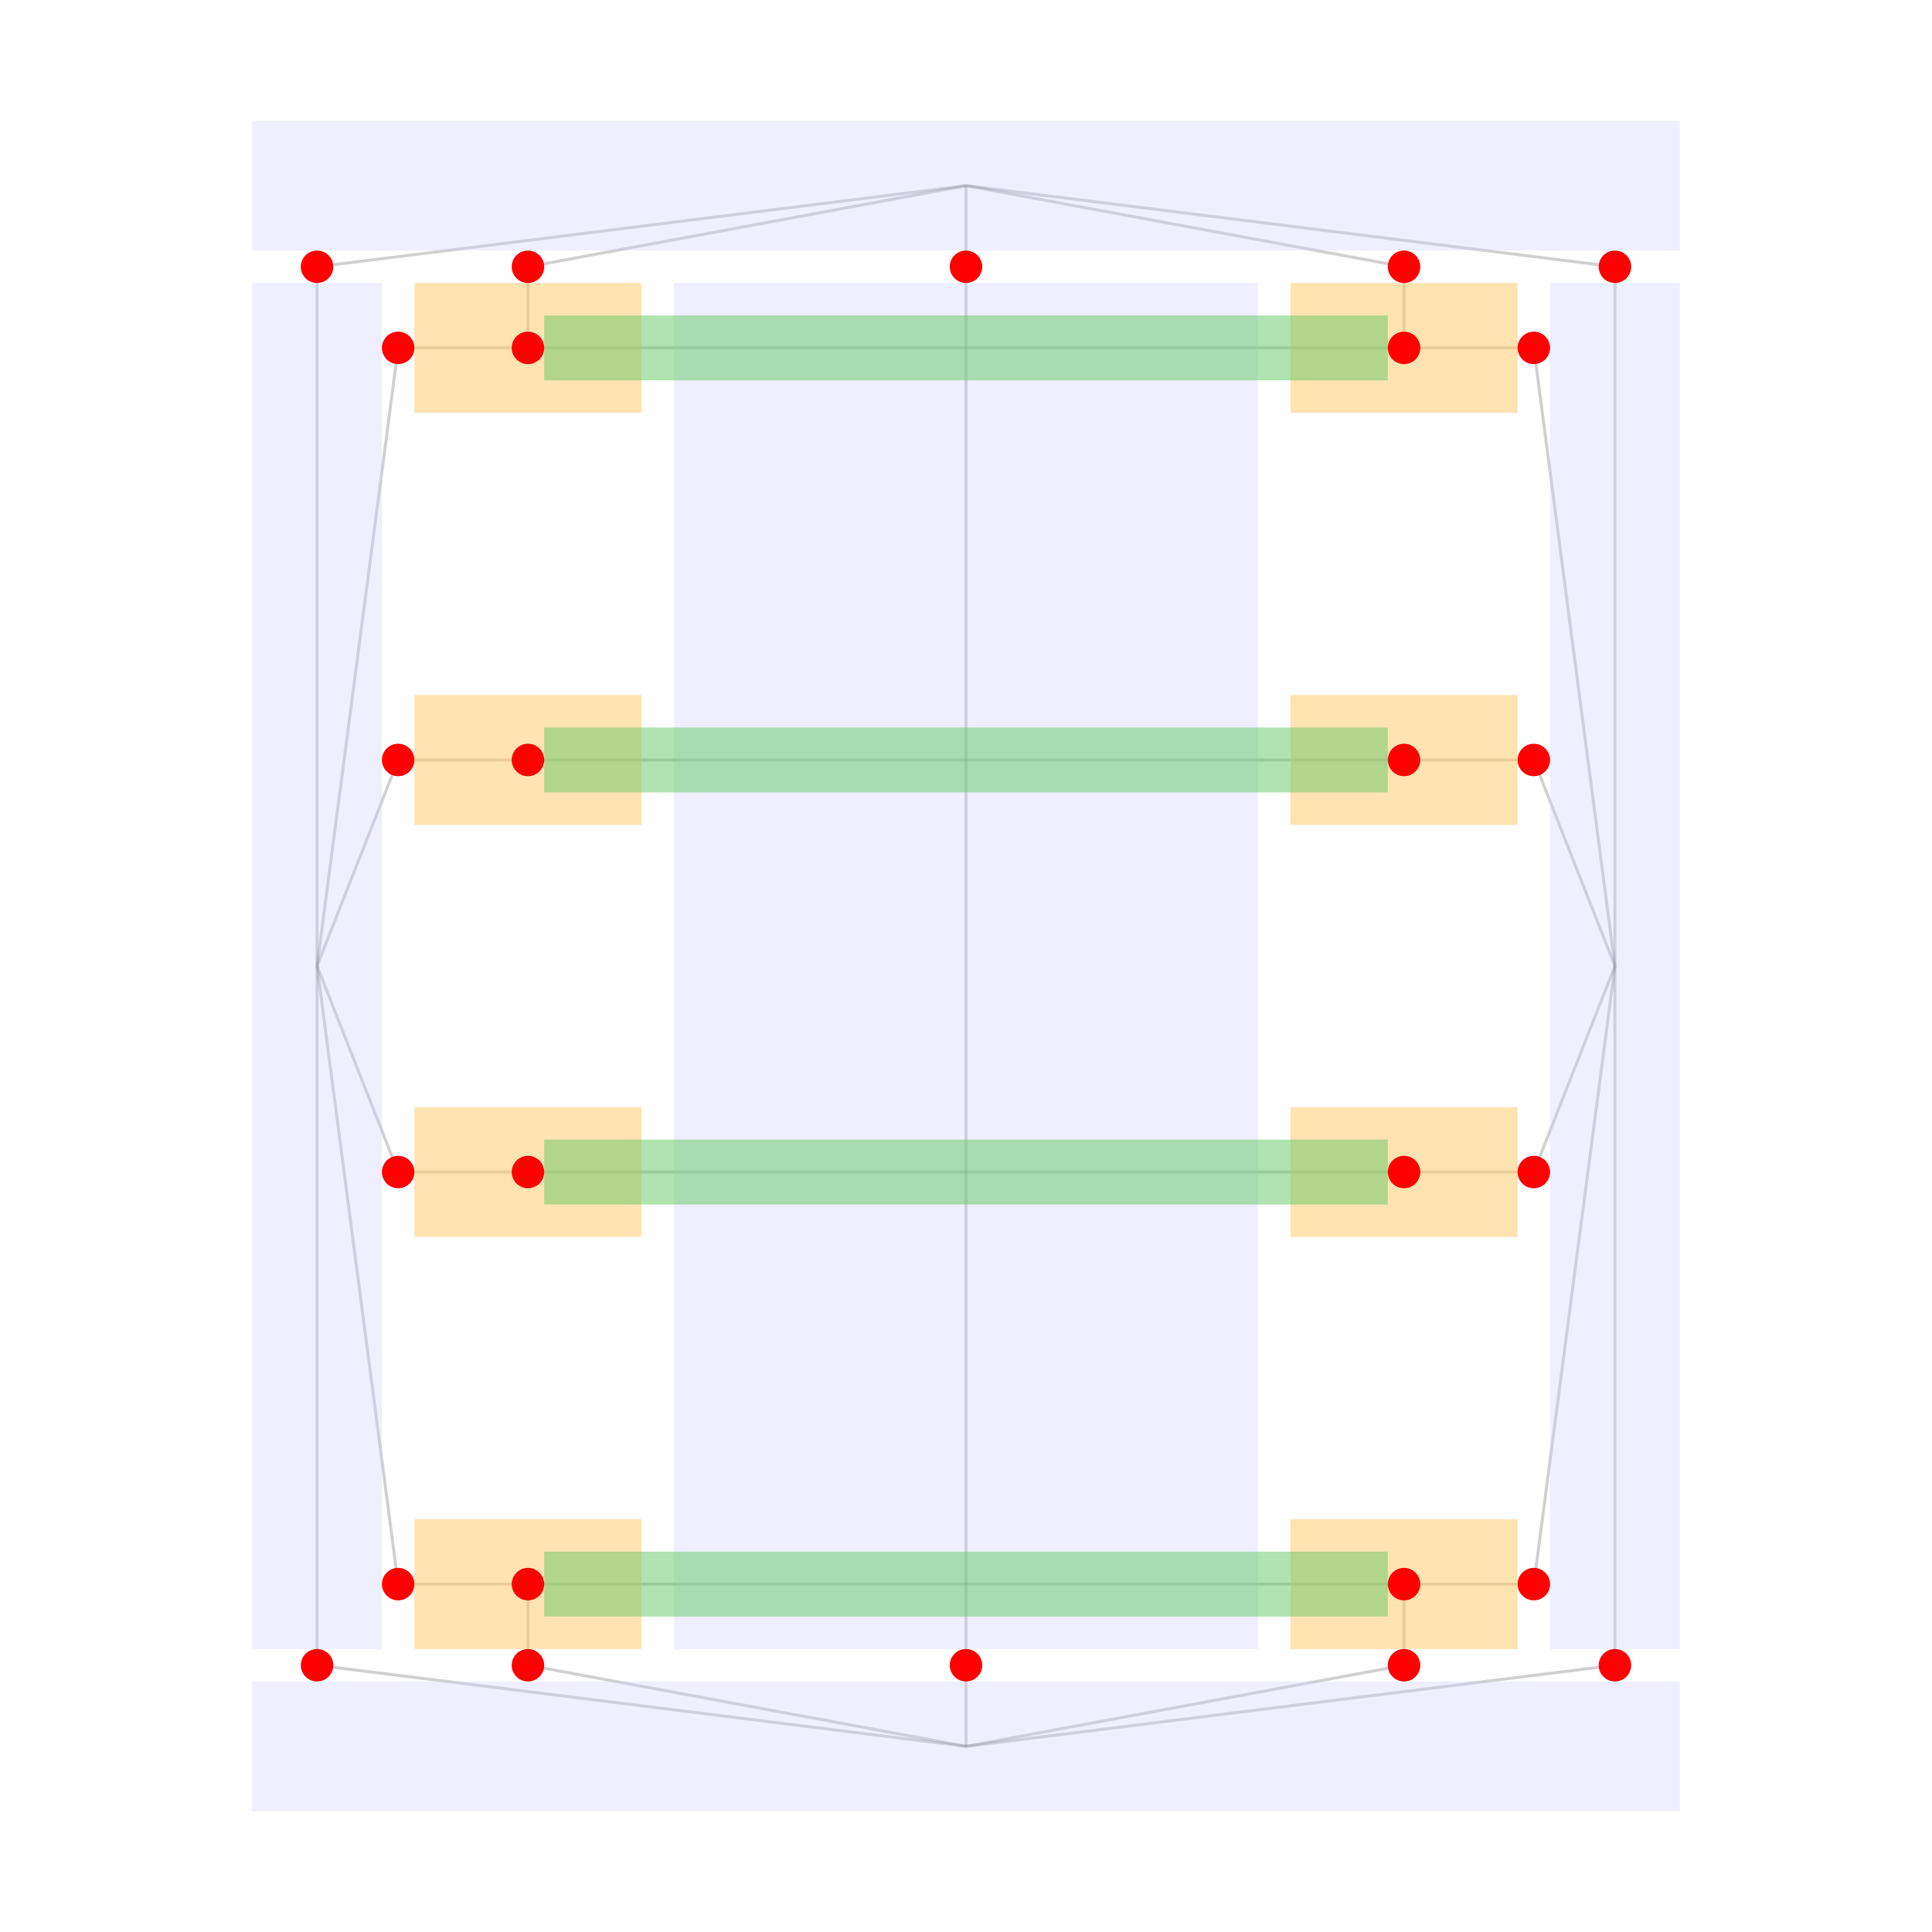
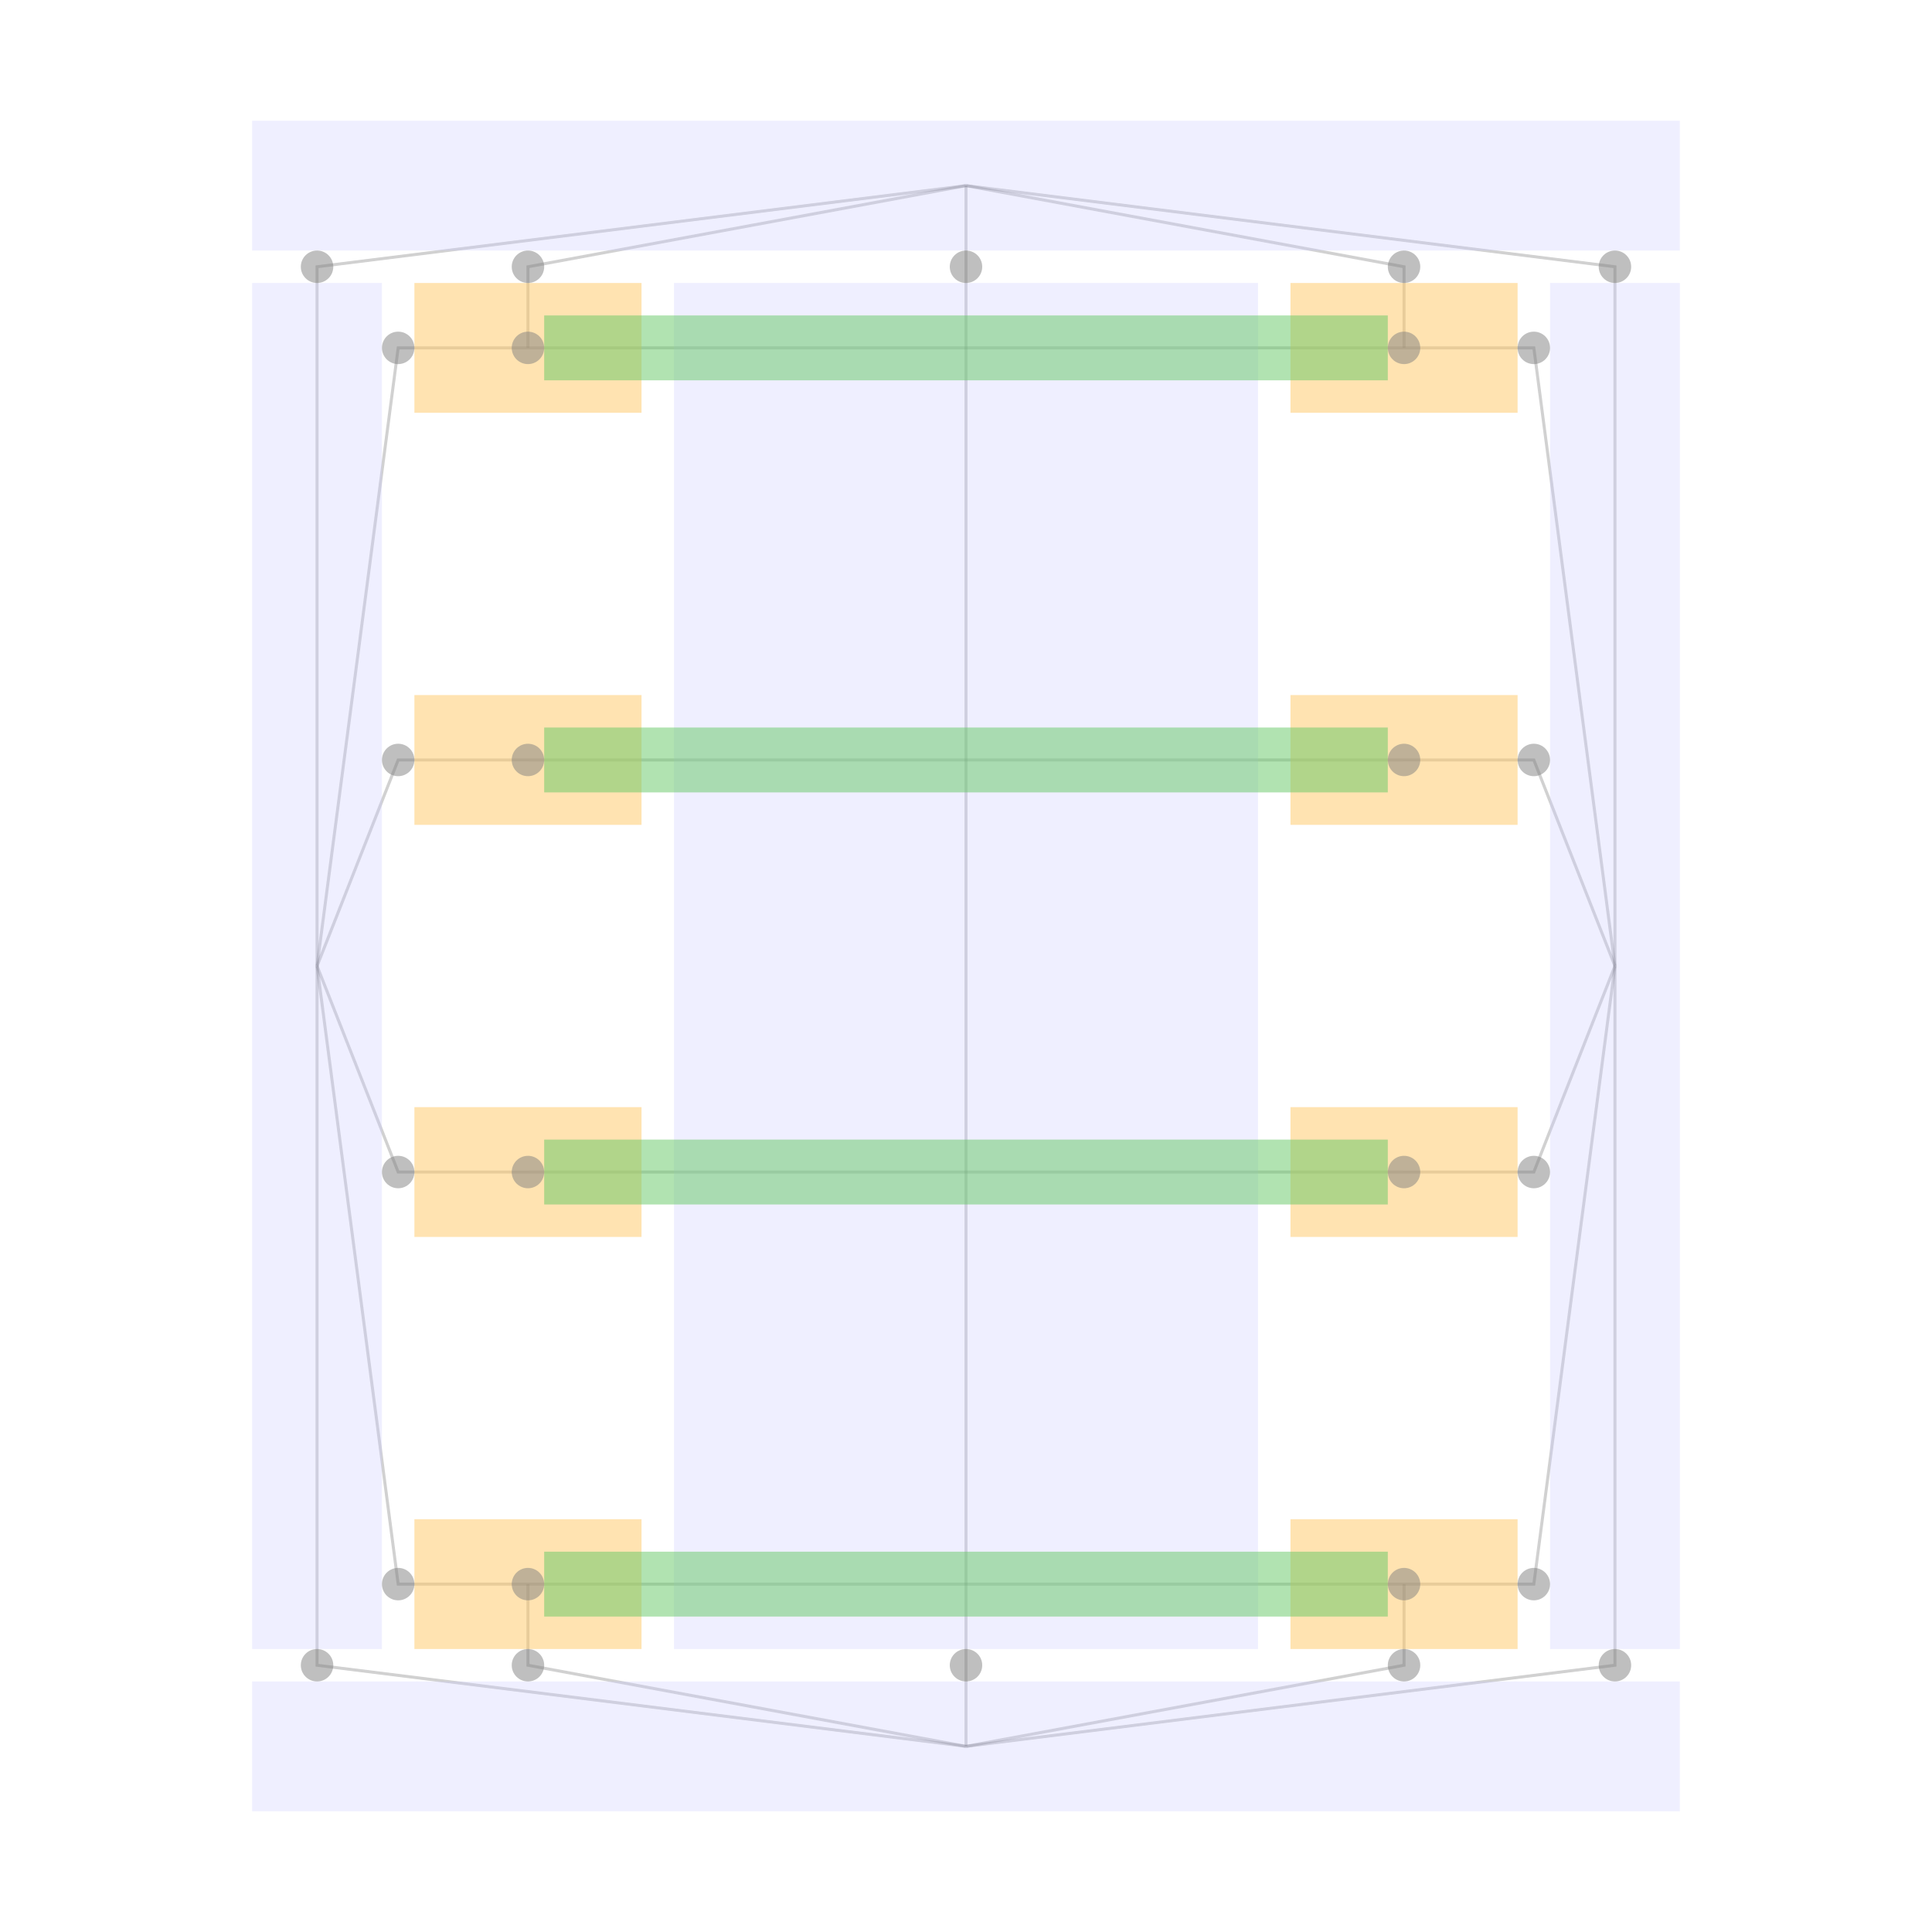
<svg xmlns="http://www.w3.org/2000/svg" width="640" height="640" viewBox="0 0 640 640">
  <rect width="100%" height="100%" fill="white" />
  <g>
    <polyline data-points="0,2.4050000000000002 -2,2.1550000000000002 -2,0" data-type="line" data-label="" points="320,61.497 105.029,88.369 105.029,320" fill="none" stroke="rgba(100, 100, 100, 0.3)" stroke-width="1px" />
  </g>
  <g>
    <polyline data-points="0,2.4050000000000002 2,2.1550000000000002 2,0" data-type="line" data-label="" points="320,61.497 534.971,88.369 534.971,320" fill="none" stroke="rgba(100, 100, 100, 0.3)" stroke-width="1px" />
  </g>
  <g>
    <polyline data-points="0,2.4050000000000002 -1.35,2.1550000000000002 -1.35,1.9050000000000002" data-type="line" data-label="" points="320,61.497 174.894,88.369 174.894,115.24" fill="none" stroke="rgba(100, 100, 100, 0.3)" stroke-width="1px" />
  </g>
  <g>
    <polyline data-points="0,2.4050000000000002 1.35,2.1550000000000002 1.35,1.9050000000000002" data-type="line" data-label="" points="320,61.497 465.106,88.369 465.106,115.24" fill="none" stroke="rgba(100, 100, 100, 0.3)" stroke-width="1px" />
  </g>
  <g>
    <polyline data-points="0,2.4050000000000002 0,2.1550000000000002 0,0" data-type="line" data-label="" points="320,61.497 320,88.369 320,320" fill="none" stroke="rgba(100, 100, 100, 0.3)" stroke-width="1px" />
  </g>
  <g>
    <polyline data-points="0,-2.4050000000000002 -2,-2.1550000000000002 -2,0" data-type="line" data-label="" points="320,578.503 105.029,551.631 105.029,320" fill="none" stroke="rgba(100, 100, 100, 0.3)" stroke-width="1px" />
  </g>
  <g>
    <polyline data-points="0,-2.4050000000000002 2,-2.1550000000000002 2,0" data-type="line" data-label="" points="320,578.503 534.971,551.631 534.971,320" fill="none" stroke="rgba(100, 100, 100, 0.3)" stroke-width="1px" />
  </g>
  <g>
    <polyline data-points="0,-2.4050000000000002 -1.35,-2.1550000000000002 -1.35,-1.9050000000000002" data-type="line" data-label="" points="320,578.503 174.894,551.631 174.894,524.76" fill="none" stroke="rgba(100, 100, 100, 0.3)" stroke-width="1px" />
  </g>
  <g>
    <polyline data-points="0,-2.4050000000000002 1.35,-2.1550000000000002 1.35,-1.9050000000000002" data-type="line" data-label="" points="320,578.503 465.106,551.631 465.106,524.76" fill="none" stroke="rgba(100, 100, 100, 0.3)" stroke-width="1px" />
  </g>
  <g>
    <polyline data-points="0,-2.4050000000000002 0,-2.1550000000000002 0,0" data-type="line" data-label="" points="320,578.503 320,551.631 320,320" fill="none" stroke="rgba(100, 100, 100, 0.3)" stroke-width="1px" />
  </g>
  <g>
    <polyline data-points="-2,0 -1.75,1.9050000000000002 -1.35,1.9050000000000002" data-type="line" data-label="" points="105.029,320 131.9,115.24 174.894,115.24" fill="none" stroke="rgba(100, 100, 100, 0.3)" stroke-width="1px" />
  </g>
  <g>
    <polyline data-points="-2,0 -1.75,0.635 -1.35,0.635" data-type="line" data-label="" points="105.029,320 131.9,251.747 174.894,251.747" fill="none" stroke="rgba(100, 100, 100, 0.3)" stroke-width="1px" />
  </g>
  <g>
    <polyline data-points="-2,0 -1.75,-0.635 -1.35,-0.635" data-type="line" data-label="" points="105.029,320 131.9,388.253 174.894,388.253" fill="none" stroke="rgba(100, 100, 100, 0.3)" stroke-width="1px" />
  </g>
  <g>
    <polyline data-points="-2,0 -1.75,-1.9050000000000002 -1.35,-1.9050000000000002" data-type="line" data-label="" points="105.029,320 131.9,524.76 174.894,524.76" fill="none" stroke="rgba(100, 100, 100, 0.3)" stroke-width="1px" />
  </g>
  <g>
    <polyline data-points="2,0 1.75,-1.9050000000000002 1.35,-1.9050000000000002" data-type="line" data-label="" points="534.971,320 508.1,524.76 465.106,524.76" fill="none" stroke="rgba(100, 100, 100, 0.3)" stroke-width="1px" />
  </g>
  <g>
    <polyline data-points="2,0 1.75,-0.635 1.35,-0.635" data-type="line" data-label="" points="534.971,320 508.1,388.253 465.106,388.253" fill="none" stroke="rgba(100, 100, 100, 0.3)" stroke-width="1px" />
  </g>
  <g>
    <polyline data-points="2,0 1.75,0.635 1.35,0.635" data-type="line" data-label="" points="534.971,320 508.1,251.747 465.106,251.747" fill="none" stroke="rgba(100, 100, 100, 0.3)" stroke-width="1px" />
  </g>
  <g>
    <polyline data-points="2,0 1.75,1.9050000000000002 1.35,1.9050000000000002" data-type="line" data-label="" points="534.971,320 508.1,115.24 465.106,115.24" fill="none" stroke="rgba(100, 100, 100, 0.3)" stroke-width="1px" />
  </g>
  <g>
    <polyline data-points="0,1.9050000000000002 -1.35,1.905 -1.35,1.9050000000000002" data-type="line" data-label="" points="320,115.24 174.894,115.24 174.894,115.24" fill="none" stroke="rgba(100, 100, 100, 0.3)" stroke-width="1px" />
  </g>
  <g>
    <polyline data-points="0,1.9050000000000002 1.35,1.905 1.35,1.9050000000000002" data-type="line" data-label="" points="320,115.24 465.106,115.24 465.106,115.24" fill="none" stroke="rgba(100, 100, 100, 0.3)" stroke-width="1px" />
  </g>
  <g>
    <polyline data-points="0,0.635 -1.35,0.635 -1.35,0.635" data-type="line" data-label="" points="320,251.747 174.894,251.747 174.894,251.747" fill="none" stroke="rgba(100, 100, 100, 0.3)" stroke-width="1px" />
  </g>
  <g>
    <polyline data-points="0,0.635 1.35,0.635 1.35,0.635" data-type="line" data-label="" points="320,251.747 465.106,251.747 465.106,251.747" fill="none" stroke="rgba(100, 100, 100, 0.3)" stroke-width="1px" />
  </g>
  <g>
    <polyline data-points="0,-0.635 -1.35,-0.635 -1.35,-0.635" data-type="line" data-label="" points="320,388.253 174.894,388.253 174.894,388.253" fill="none" stroke="rgba(100, 100, 100, 0.3)" stroke-width="1px" />
  </g>
  <g>
    <polyline data-points="0,-0.635 1.35,-0.635 1.35,-0.635" data-type="line" data-label="" points="320,388.253 465.106,388.253 465.106,388.253" fill="none" stroke="rgba(100, 100, 100, 0.3)" stroke-width="1px" />
  </g>
  <g>
    <polyline data-points="0,-1.9050000000000002 -1.35,-1.905 -1.35,-1.9050000000000002" data-type="line" data-label="" points="320,524.76 174.894,524.76 174.894,524.76" fill="none" stroke="rgba(100, 100, 100, 0.3)" stroke-width="1px" />
  </g>
  <g>
    <polyline data-points="0,-1.9050000000000002 1.35,-1.905 1.35,-1.9050000000000002" data-type="line" data-label="" points="320,524.76 465.106,524.76 465.106,524.76" fill="none" stroke="rgba(100, 100, 100, 0.3)" stroke-width="1px" />
  </g>
  <g>
    <rect data-type="rect" data-label="" data-x="-1.35" data-y="1.9050000000000002" x="137.274" y="93.743" width="75.24" height="42.994" fill="rgba(255, 200, 100, 0.5)" stroke="black" stroke-width="0.009" />
  </g>
  <g>
    <rect data-type="rect" data-label="" data-x="-1.35" data-y="0.635" x="137.274" y="230.25" width="75.24" height="42.994" fill="rgba(255, 200, 100, 0.5)" stroke="black" stroke-width="0.009" />
  </g>
  <g>
    <rect data-type="rect" data-label="" data-x="-1.35" data-y="-0.635" x="137.274" y="366.756" width="75.24" height="42.994" fill="rgba(255, 200, 100, 0.5)" stroke="black" stroke-width="0.009" />
  </g>
  <g>
    <rect data-type="rect" data-label="" data-x="-1.35" data-y="-1.9050000000000002" x="137.274" y="503.263" width="75.24" height="42.994" fill="rgba(255, 200, 100, 0.5)" stroke="black" stroke-width="0.009" />
  </g>
  <g>
    <rect data-type="rect" data-label="" data-x="1.35" data-y="-1.9050000000000002" x="427.486" y="503.263" width="75.24" height="42.994" fill="rgba(255, 200, 100, 0.5)" stroke="black" stroke-width="0.009" />
  </g>
  <g>
    <rect data-type="rect" data-label="" data-x="1.35" data-y="-0.635" x="427.486" y="366.756" width="75.24" height="42.994" fill="rgba(255, 200, 100, 0.5)" stroke="black" stroke-width="0.009" />
  </g>
  <g>
    <rect data-type="rect" data-label="" data-x="1.35" data-y="0.635" x="427.486" y="230.25" width="75.24" height="42.994" fill="rgba(255, 200, 100, 0.5)" stroke="black" stroke-width="0.009" />
  </g>
  <g>
    <rect data-type="rect" data-label="" data-x="1.35" data-y="1.9050000000000002" x="427.486" y="93.743" width="75.24" height="42.994" fill="rgba(255, 200, 100, 0.5)" stroke="black" stroke-width="0.009" />
  </g>
  <g>
    <rect data-type="rect" data-label="" data-x="0" data-y="0" x="223.263" y="93.743" width="193.474" height="452.514" fill="rgba(200, 200, 255, 0.3)" stroke="black" stroke-width="0.009" />
  </g>
  <g>
    <rect data-type="rect" data-label="" data-x="0" data-y="1.9050000000000002" x="180.269" y="104.491" width="279.463" height="21.497" fill="rgba(100, 200, 100, 0.5)" stroke="black" stroke-width="0.009" />
  </g>
  <g>
    <rect data-type="rect" data-label="" data-x="0" data-y="0.635" x="180.269" y="240.998" width="279.463" height="21.497" fill="rgba(100, 200, 100, 0.5)" stroke="black" stroke-width="0.009" />
  </g>
  <g>
    <rect data-type="rect" data-label="" data-x="0" data-y="-0.635" x="180.269" y="377.505" width="279.463" height="21.497" fill="rgba(100, 200, 100, 0.5)" stroke="black" stroke-width="0.009" />
  </g>
  <g>
    <rect data-type="rect" data-label="" data-x="0" data-y="-1.9050000000000002" x="180.269" y="514.012" width="279.463" height="21.497" fill="rgba(100, 200, 100, 0.5)" stroke="black" stroke-width="0.009" />
  </g>
  <g>
    <rect data-type="rect" data-label="" data-x="0" data-y="2.4050000000000002" x="83.532" y="40" width="472.937" height="42.994" fill="rgba(200, 200, 255, 0.3)" stroke="black" stroke-width="0.009" />
  </g>
  <g>
    <rect data-type="rect" data-label="" data-x="0" data-y="-2.4050000000000002" x="83.532" y="557.006" width="472.937" height="42.994" fill="rgba(200, 200, 255, 0.3)" stroke="black" stroke-width="0.009" />
  </g>
  <g>
    <rect data-type="rect" data-label="" data-x="-2" data-y="0" x="83.532" y="93.743" width="42.994" height="452.514" fill="rgba(200, 200, 255, 0.3)" stroke="black" stroke-width="0.009" />
  </g>
  <g>
    <rect data-type="rect" data-label="" data-x="2" data-y="0" x="513.474" y="93.743" width="42.994" height="452.514" fill="rgba(200, 200, 255, 0.3)" stroke="black" stroke-width="0.009" />
  </g>
-   <circle data-type="circle" data-label="" data-x="-2" data-y="2.1550000000000002" cx="105.029" cy="88.369" r="5.374" fill="red" stroke="darkred" stroke-width="0.009" />
-   <circle data-type="circle" data-label="" data-x="2" data-y="2.1550000000000002" cx="534.971" cy="88.369" r="5.374" fill="red" stroke="darkred" stroke-width="0.009" />
-   <circle data-type="circle" data-label="" data-x="-1.35" data-y="2.1550000000000002" cx="174.894" cy="88.369" r="5.374" fill="red" stroke="darkred" stroke-width="0.009" />
-   <circle data-type="circle" data-label="" data-x="1.35" data-y="2.1550000000000002" cx="465.106" cy="88.369" r="5.374" fill="red" stroke="darkred" stroke-width="0.009" />
-   <circle data-type="circle" data-label="" data-x="0" data-y="2.1550000000000002" cx="320" cy="88.369" r="5.374" fill="red" stroke="darkred" stroke-width="0.009" />
-   <circle data-type="circle" data-label="" data-x="-2" data-y="-2.1550000000000002" cx="105.029" cy="551.631" r="5.374" fill="red" stroke="darkred" stroke-width="0.009" />
-   <circle data-type="circle" data-label="" data-x="2" data-y="-2.1550000000000002" cx="534.971" cy="551.631" r="5.374" fill="red" stroke="darkred" stroke-width="0.009" />
-   <circle data-type="circle" data-label="" data-x="-1.35" data-y="-2.1550000000000002" cx="174.894" cy="551.631" r="5.374" fill="red" stroke="darkred" stroke-width="0.009" />
-   <circle data-type="circle" data-label="" data-x="1.35" data-y="-2.1550000000000002" cx="465.106" cy="551.631" r="5.374" fill="red" stroke="darkred" stroke-width="0.009" />
-   <circle data-type="circle" data-label="" data-x="0" data-y="-2.1550000000000002" cx="320" cy="551.631" r="5.374" fill="red" stroke="darkred" stroke-width="0.009" />
-   <circle data-type="circle" data-label="" data-x="-1.75" data-y="1.9050000000000002" cx="131.9" cy="115.24" r="5.374" fill="red" stroke="darkred" stroke-width="0.009" />
-   <circle data-type="circle" data-label="" data-x="-1.75" data-y="0.635" cx="131.9" cy="251.747" r="5.374" fill="red" stroke="darkred" stroke-width="0.009" />
-   <circle data-type="circle" data-label="" data-x="-1.75" data-y="-0.635" cx="131.9" cy="388.253" r="5.374" fill="red" stroke="darkred" stroke-width="0.009" />
-   <circle data-type="circle" data-label="" data-x="-1.75" data-y="-1.9050000000000002" cx="131.9" cy="524.76" r="5.374" fill="red" stroke="darkred" stroke-width="0.009" />
-   <circle data-type="circle" data-label="" data-x="1.75" data-y="-1.9050000000000002" cx="508.1" cy="524.76" r="5.374" fill="red" stroke="darkred" stroke-width="0.009" />
-   <circle data-type="circle" data-label="" data-x="1.75" data-y="-0.635" cx="508.1" cy="388.253" r="5.374" fill="red" stroke="darkred" stroke-width="0.009" />
-   <circle data-type="circle" data-label="" data-x="1.75" data-y="0.635" cx="508.1" cy="251.747" r="5.374" fill="red" stroke="darkred" stroke-width="0.009" />
-   <circle data-type="circle" data-label="" data-x="1.75" data-y="1.9050000000000002" cx="508.1" cy="115.24" r="5.374" fill="red" stroke="darkred" stroke-width="0.009" />
-   <circle data-type="circle" data-label="" data-x="-1.35" data-y="1.905" cx="174.894" cy="115.24" r="5.374" fill="red" stroke="darkred" stroke-width="0.009" />
-   <circle data-type="circle" data-label="" data-x="1.35" data-y="1.905" cx="465.106" cy="115.24" r="5.374" fill="red" stroke="darkred" stroke-width="0.009" />
-   <circle data-type="circle" data-label="" data-x="-1.35" data-y="0.635" cx="174.894" cy="251.747" r="5.374" fill="red" stroke="darkred" stroke-width="0.009" />
-   <circle data-type="circle" data-label="" data-x="1.35" data-y="0.635" cx="465.106" cy="251.747" r="5.374" fill="red" stroke="darkred" stroke-width="0.009" />
-   <circle data-type="circle" data-label="" data-x="-1.35" data-y="-0.635" cx="174.894" cy="388.253" r="5.374" fill="red" stroke="darkred" stroke-width="0.009" />
-   <circle data-type="circle" data-label="" data-x="1.35" data-y="-0.635" cx="465.106" cy="388.253" r="5.374" fill="red" stroke="darkred" stroke-width="0.009" />
-   <circle data-type="circle" data-label="" data-x="-1.35" data-y="-1.905" cx="174.894" cy="524.76" r="5.374" fill="red" stroke="darkred" stroke-width="0.009" />
-   <circle data-type="circle" data-label="" data-x="1.35" data-y="-1.905" cx="465.106" cy="524.76" r="5.374" fill="red" stroke="darkred" stroke-width="0.009" />
+   <circle data-type="circle" data-label="" data-x="-2" data-y="2.1550000000000002" cx="105.029" cy="88.369" r="5.374" fill="rgba(128, 128, 128, 0.5)" stroke="black" stroke-width="0.009" />
+   <circle data-type="circle" data-label="" data-x="2" data-y="2.1550000000000002" cx="534.971" cy="88.369" r="5.374" fill="rgba(128, 128, 128, 0.5)" stroke="black" stroke-width="0.009" />
+   <circle data-type="circle" data-label="" data-x="-1.35" data-y="2.1550000000000002" cx="174.894" cy="88.369" r="5.374" fill="rgba(128, 128, 128, 0.5)" stroke="black" stroke-width="0.009" />
+   <circle data-type="circle" data-label="" data-x="1.35" data-y="2.1550000000000002" cx="465.106" cy="88.369" r="5.374" fill="rgba(128, 128, 128, 0.5)" stroke="black" stroke-width="0.009" />
+   <circle data-type="circle" data-label="" data-x="0" data-y="2.1550000000000002" cx="320" cy="88.369" r="5.374" fill="rgba(128, 128, 128, 0.5)" stroke="black" stroke-width="0.009" />
+   <circle data-type="circle" data-label="" data-x="-2" data-y="-2.1550000000000002" cx="105.029" cy="551.631" r="5.374" fill="rgba(128, 128, 128, 0.5)" stroke="black" stroke-width="0.009" />
+   <circle data-type="circle" data-label="" data-x="2" data-y="-2.1550000000000002" cx="534.971" cy="551.631" r="5.374" fill="rgba(128, 128, 128, 0.5)" stroke="black" stroke-width="0.009" />
+   <circle data-type="circle" data-label="" data-x="-1.35" data-y="-2.1550000000000002" cx="174.894" cy="551.631" r="5.374" fill="rgba(128, 128, 128, 0.5)" stroke="black" stroke-width="0.009" />
+   <circle data-type="circle" data-label="" data-x="1.35" data-y="-2.1550000000000002" cx="465.106" cy="551.631" r="5.374" fill="rgba(128, 128, 128, 0.5)" stroke="black" stroke-width="0.009" />
+   <circle data-type="circle" data-label="" data-x="0" data-y="-2.1550000000000002" cx="320" cy="551.631" r="5.374" fill="rgba(128, 128, 128, 0.5)" stroke="black" stroke-width="0.009" />
+   <circle data-type="circle" data-label="" data-x="-1.75" data-y="1.9050000000000002" cx="131.9" cy="115.24" r="5.374" fill="rgba(128, 128, 128, 0.5)" stroke="black" stroke-width="0.009" />
+   <circle data-type="circle" data-label="" data-x="-1.75" data-y="0.635" cx="131.9" cy="251.747" r="5.374" fill="rgba(128, 128, 128, 0.5)" stroke="black" stroke-width="0.009" />
+   <circle data-type="circle" data-label="" data-x="-1.75" data-y="-0.635" cx="131.9" cy="388.253" r="5.374" fill="rgba(128, 128, 128, 0.5)" stroke="black" stroke-width="0.009" />
+   <circle data-type="circle" data-label="" data-x="-1.75" data-y="-1.9050000000000002" cx="131.9" cy="524.76" r="5.374" fill="rgba(128, 128, 128, 0.5)" stroke="black" stroke-width="0.009" />
+   <circle data-type="circle" data-label="" data-x="1.75" data-y="-1.9050000000000002" cx="508.1" cy="524.76" r="5.374" fill="rgba(128, 128, 128, 0.5)" stroke="black" stroke-width="0.009" />
+   <circle data-type="circle" data-label="" data-x="1.75" data-y="-0.635" cx="508.1" cy="388.253" r="5.374" fill="rgba(128, 128, 128, 0.5)" stroke="black" stroke-width="0.009" />
+   <circle data-type="circle" data-label="" data-x="1.75" data-y="0.635" cx="508.1" cy="251.747" r="5.374" fill="rgba(128, 128, 128, 0.5)" stroke="black" stroke-width="0.009" />
+   <circle data-type="circle" data-label="" data-x="1.75" data-y="1.9050000000000002" cx="508.1" cy="115.24" r="5.374" fill="rgba(128, 128, 128, 0.5)" stroke="black" stroke-width="0.009" />
+   <circle data-type="circle" data-label="" data-x="-1.35" data-y="1.905" cx="174.894" cy="115.24" r="5.374" fill="rgba(128, 128, 128, 0.5)" stroke="black" stroke-width="0.009" />
+   <circle data-type="circle" data-label="" data-x="1.35" data-y="1.905" cx="465.106" cy="115.24" r="5.374" fill="rgba(128, 128, 128, 0.5)" stroke="black" stroke-width="0.009" />
+   <circle data-type="circle" data-label="" data-x="-1.35" data-y="0.635" cx="174.894" cy="251.747" r="5.374" fill="rgba(128, 128, 128, 0.5)" stroke="black" stroke-width="0.009" />
+   <circle data-type="circle" data-label="" data-x="1.35" data-y="0.635" cx="465.106" cy="251.747" r="5.374" fill="rgba(128, 128, 128, 0.5)" stroke="black" stroke-width="0.009" />
+   <circle data-type="circle" data-label="" data-x="-1.35" data-y="-0.635" cx="174.894" cy="388.253" r="5.374" fill="rgba(128, 128, 128, 0.5)" stroke="black" stroke-width="0.009" />
+   <circle data-type="circle" data-label="" data-x="1.35" data-y="-0.635" cx="465.106" cy="388.253" r="5.374" fill="rgba(128, 128, 128, 0.5)" stroke="black" stroke-width="0.009" />
+   <circle data-type="circle" data-label="" data-x="-1.35" data-y="-1.905" cx="174.894" cy="524.76" r="5.374" fill="rgba(128, 128, 128, 0.5)" stroke="black" stroke-width="0.009" />
+   <circle data-type="circle" data-label="" data-x="1.35" data-y="-1.905" cx="465.106" cy="524.76" r="5.374" fill="rgba(128, 128, 128, 0.5)" stroke="black" stroke-width="0.009" />
  <g id="crosshair" style="display: none">
    <line id="crosshair-h" y1="0" y2="640" stroke="#666" stroke-width="0.5" />
    <line id="crosshair-v" x1="0" x2="640" stroke="#666" stroke-width="0.5" />
    <text id="coordinates" font-family="monospace" font-size="12" fill="#666" />
  </g>
</svg>
